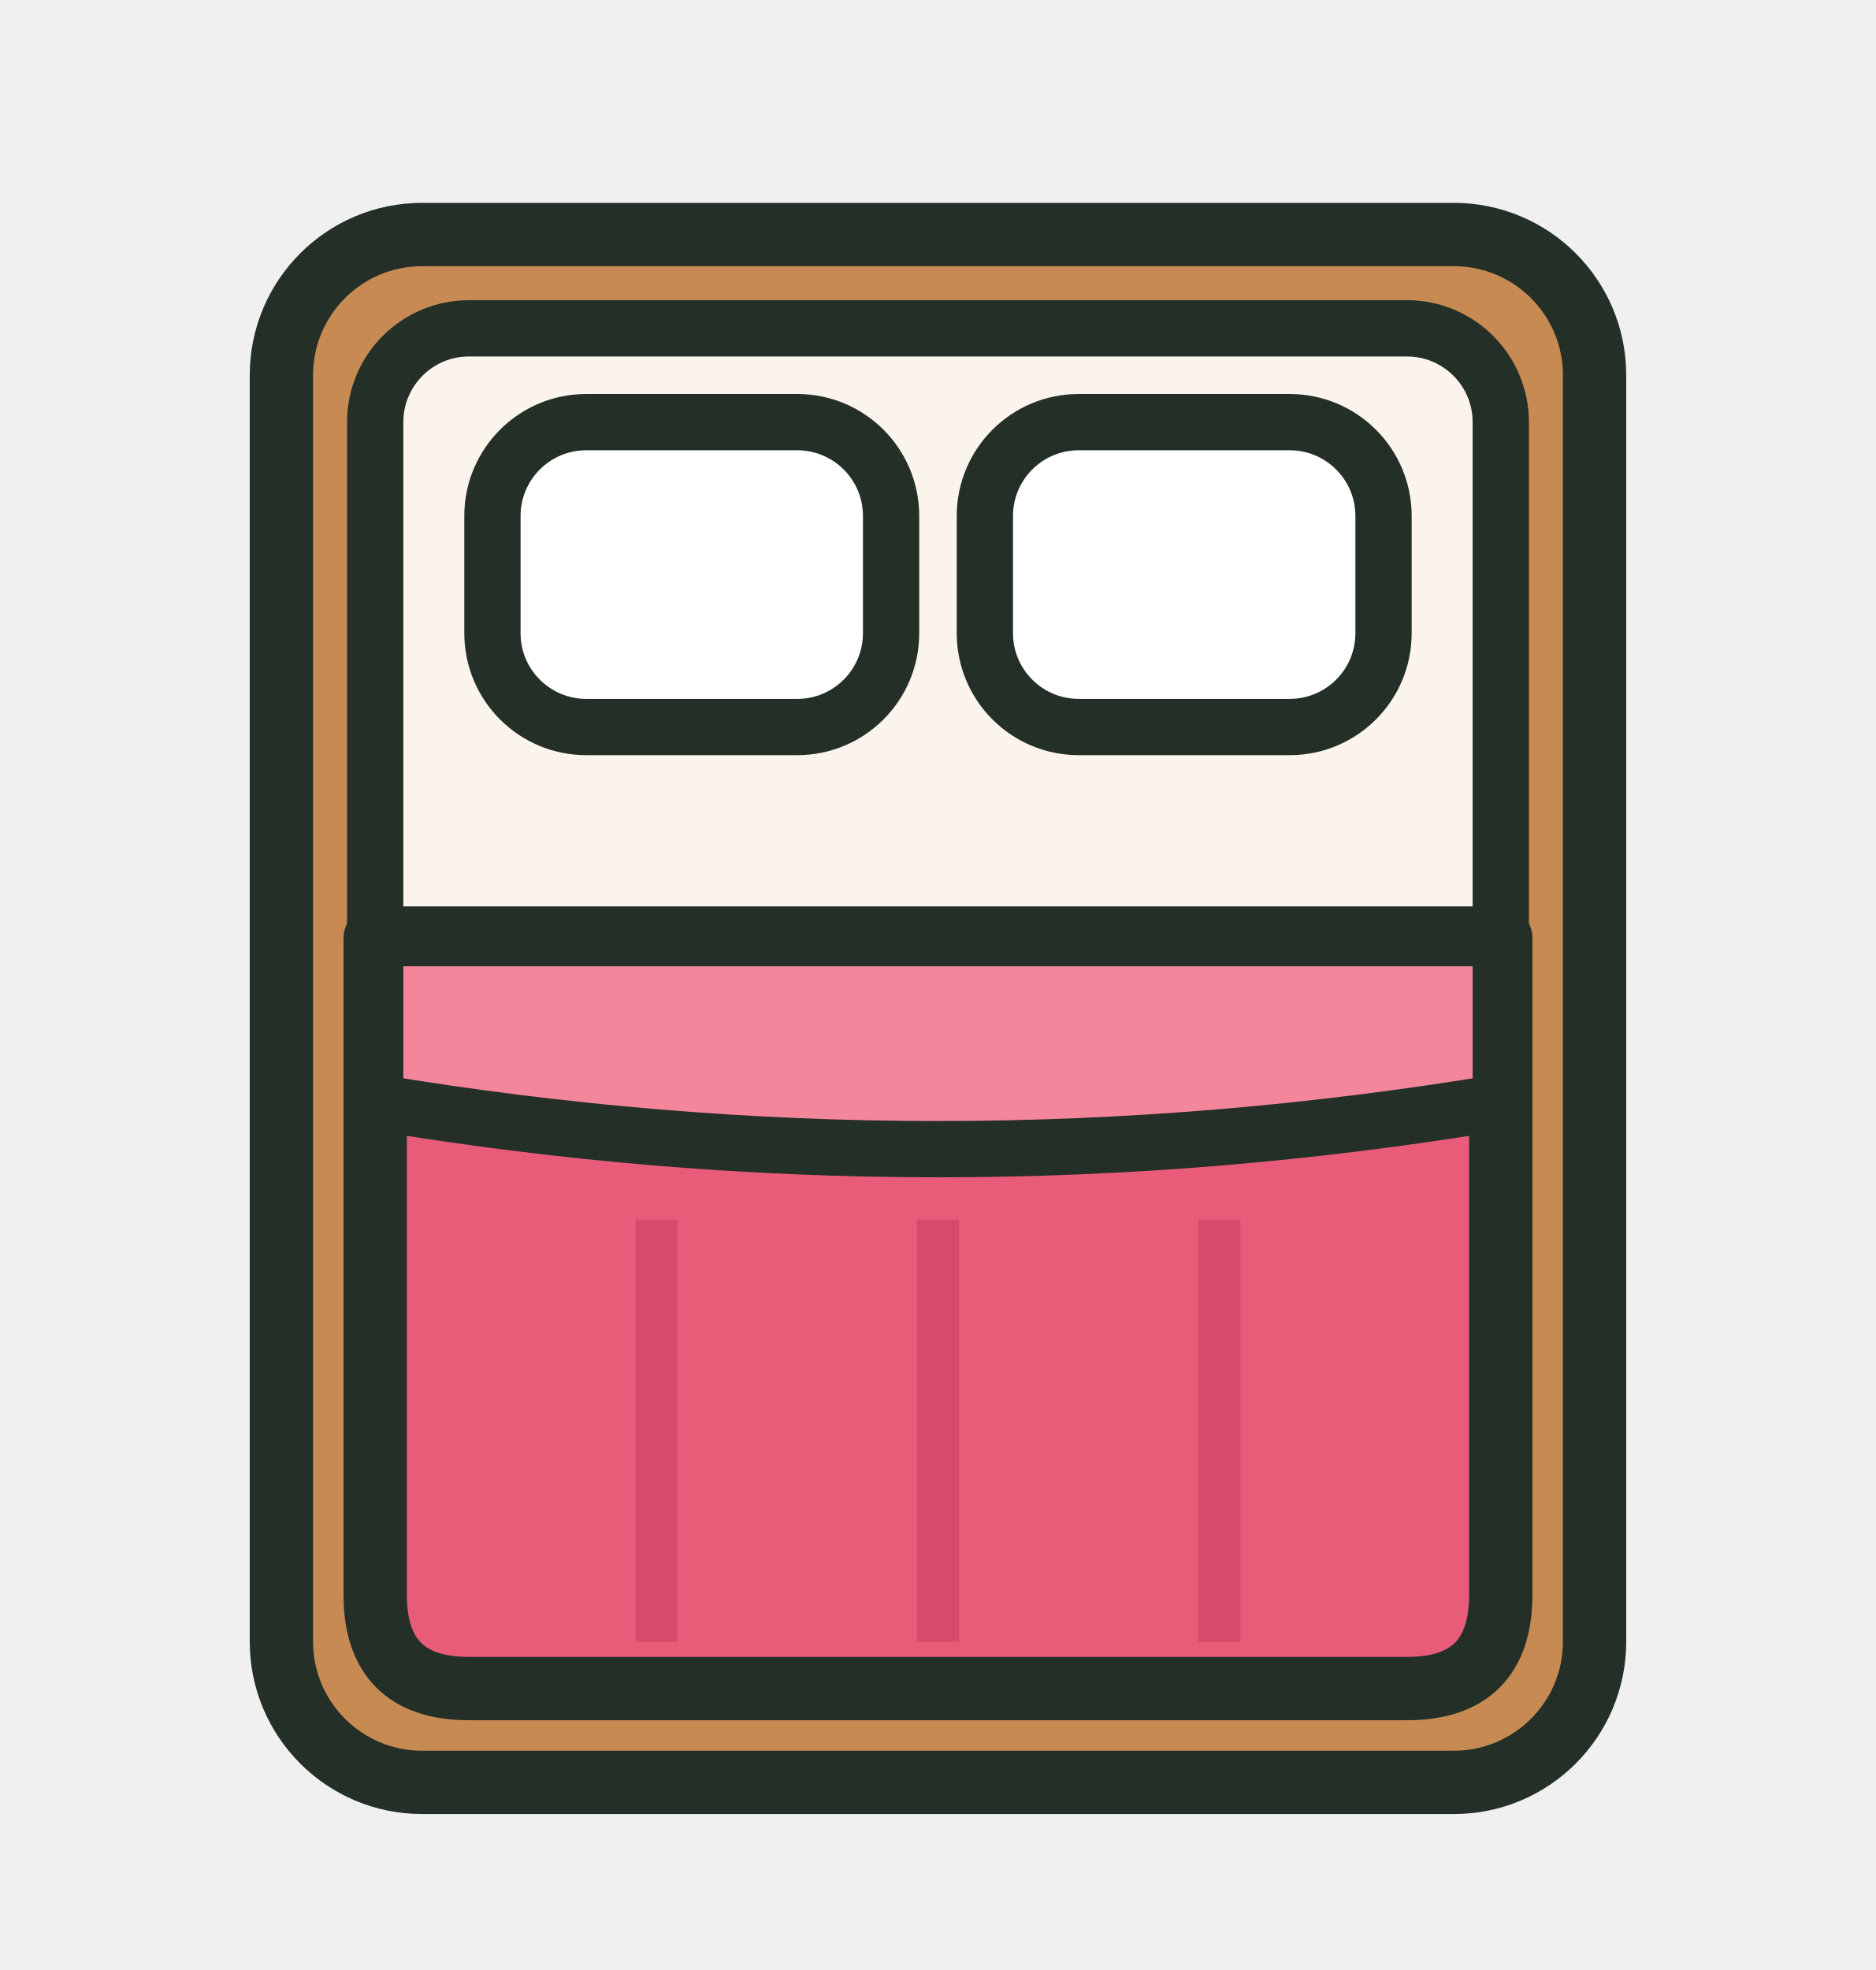
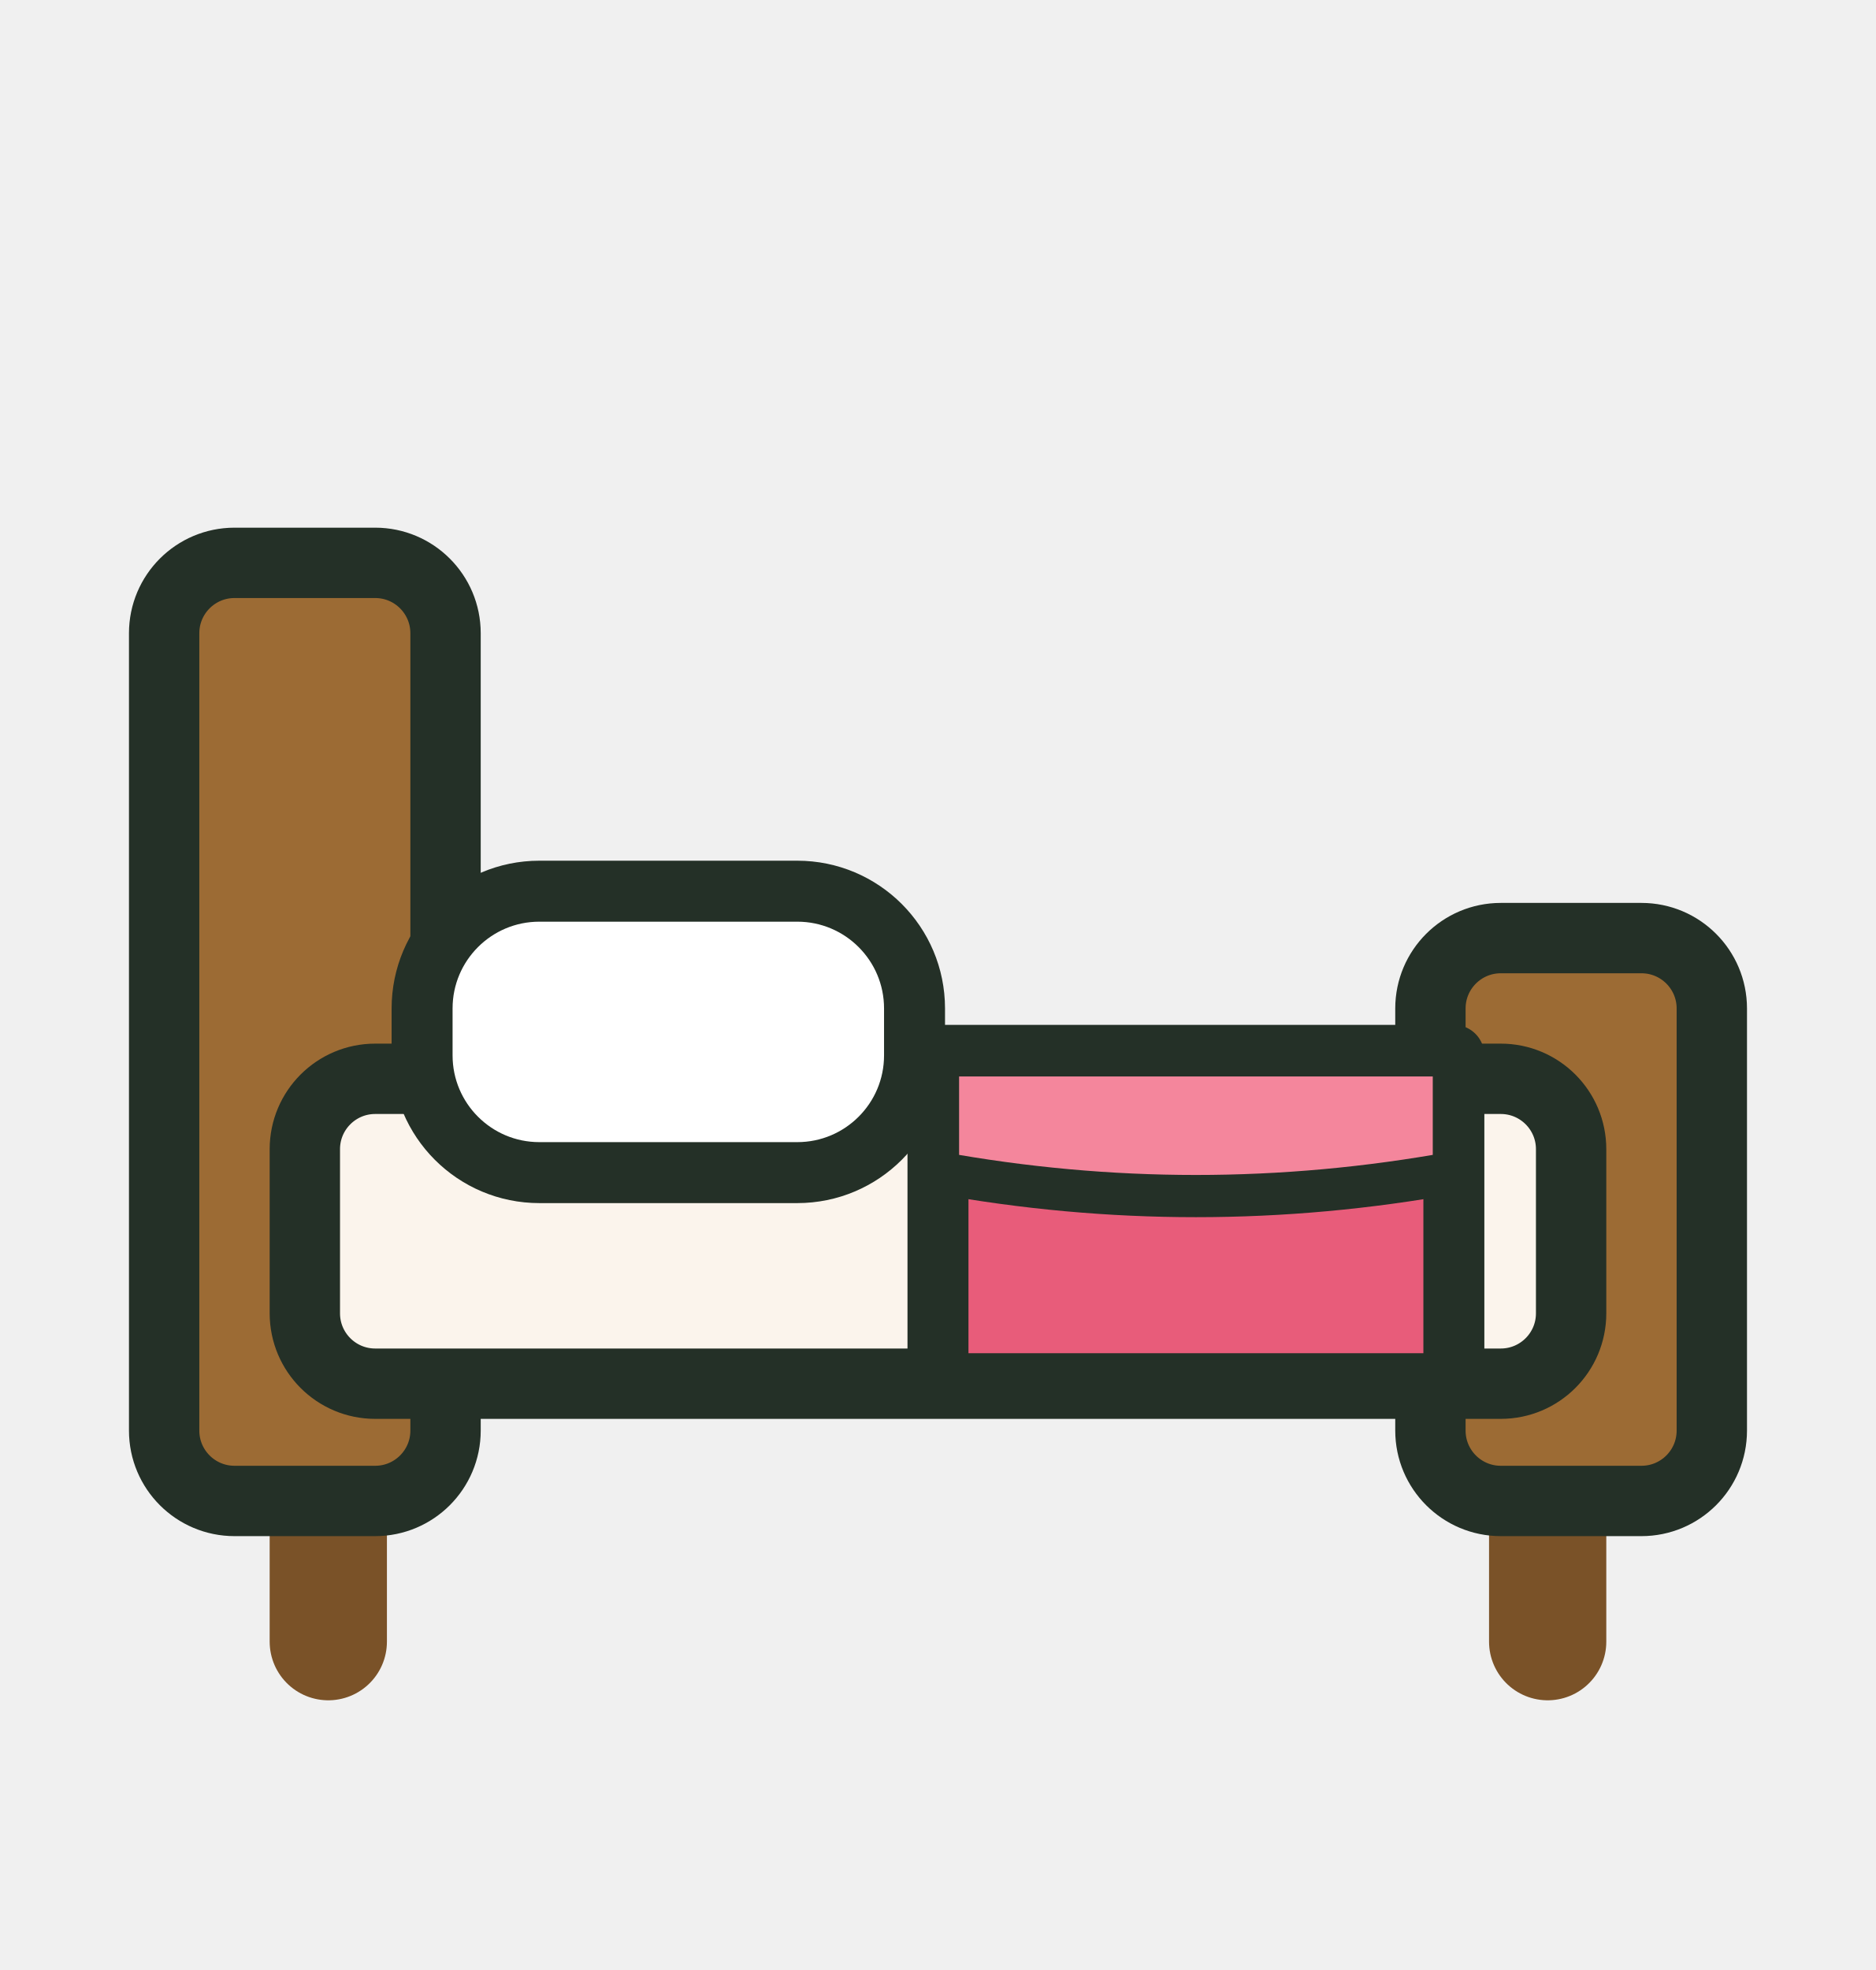
<svg xmlns="http://www.w3.org/2000/svg" viewBox="0 0 80 84">
-   <rect x="12" y="10" width="56" height="66" rx="6" fill="#C68A52" stroke="#243027" stroke-width="2.7" />
-   <rect x="16" y="14" width="48" height="58" rx="4" fill="#FBF4EC" stroke="#243027" stroke-width="2.4" />
-   <rect x="21" y="18" width="17" height="13" rx="4" fill="#FFFFFF" stroke="#243027" stroke-width="2.4" />
-   <rect x="42" y="18" width="17" height="13" rx="4" fill="#FFFFFF" stroke="#243027" stroke-width="2.4" />
-   <path d="M16,40 L64,40 L64,68 Q64,72 60,72 L20,72 Q16,72 16,68 Z" fill="#E85C7A" stroke="#243027" stroke-width="2.7" stroke-linejoin="round" />
-   <path d="M16,40 L64,40 L64,47 Q40,51 16,47 Z" fill="#F4869C" stroke="#243027" stroke-width="2.4" stroke-linejoin="round" />
-   <path d="M40,52 L40,70 M28,52 L28,70 M52,52 L52,70" stroke="#C43A5C" stroke-width="1.8" opacity="0.5" />
+   <path d="M14,60 L14,70 M66,60 L66,70" stroke="#7A5228" stroke-width="5" stroke-linecap="round" />
+   <rect x="7" y="24" width="12" height="40" rx="3" fill="#9C6B34" stroke="#243027" stroke-width="3" />
+   <rect x="61" y="40" width="12" height="24" rx="3" fill="#9C6B34" stroke="#243027" stroke-width="3" />
+   <rect x="13" y="46" width="54" height="13" rx="3" fill="#FBF4EC" stroke="#243027" stroke-width="3" />
+   <rect x="18" y="38" width="21" height="12" rx="5" fill="#FFFFFF" stroke="#243027" stroke-width="2.6" />
+   <path d="M40,45 L62,45 L62,59 L40,59 Z" fill="#E85C7A" stroke="#243027" stroke-width="2.6" stroke-linejoin="round" />
+   <path d="M40,45 L62,45 L62,50 Q51,52 40,50 Z" fill="#F4869C" stroke="#243027" stroke-width="1.8" />
</svg>
